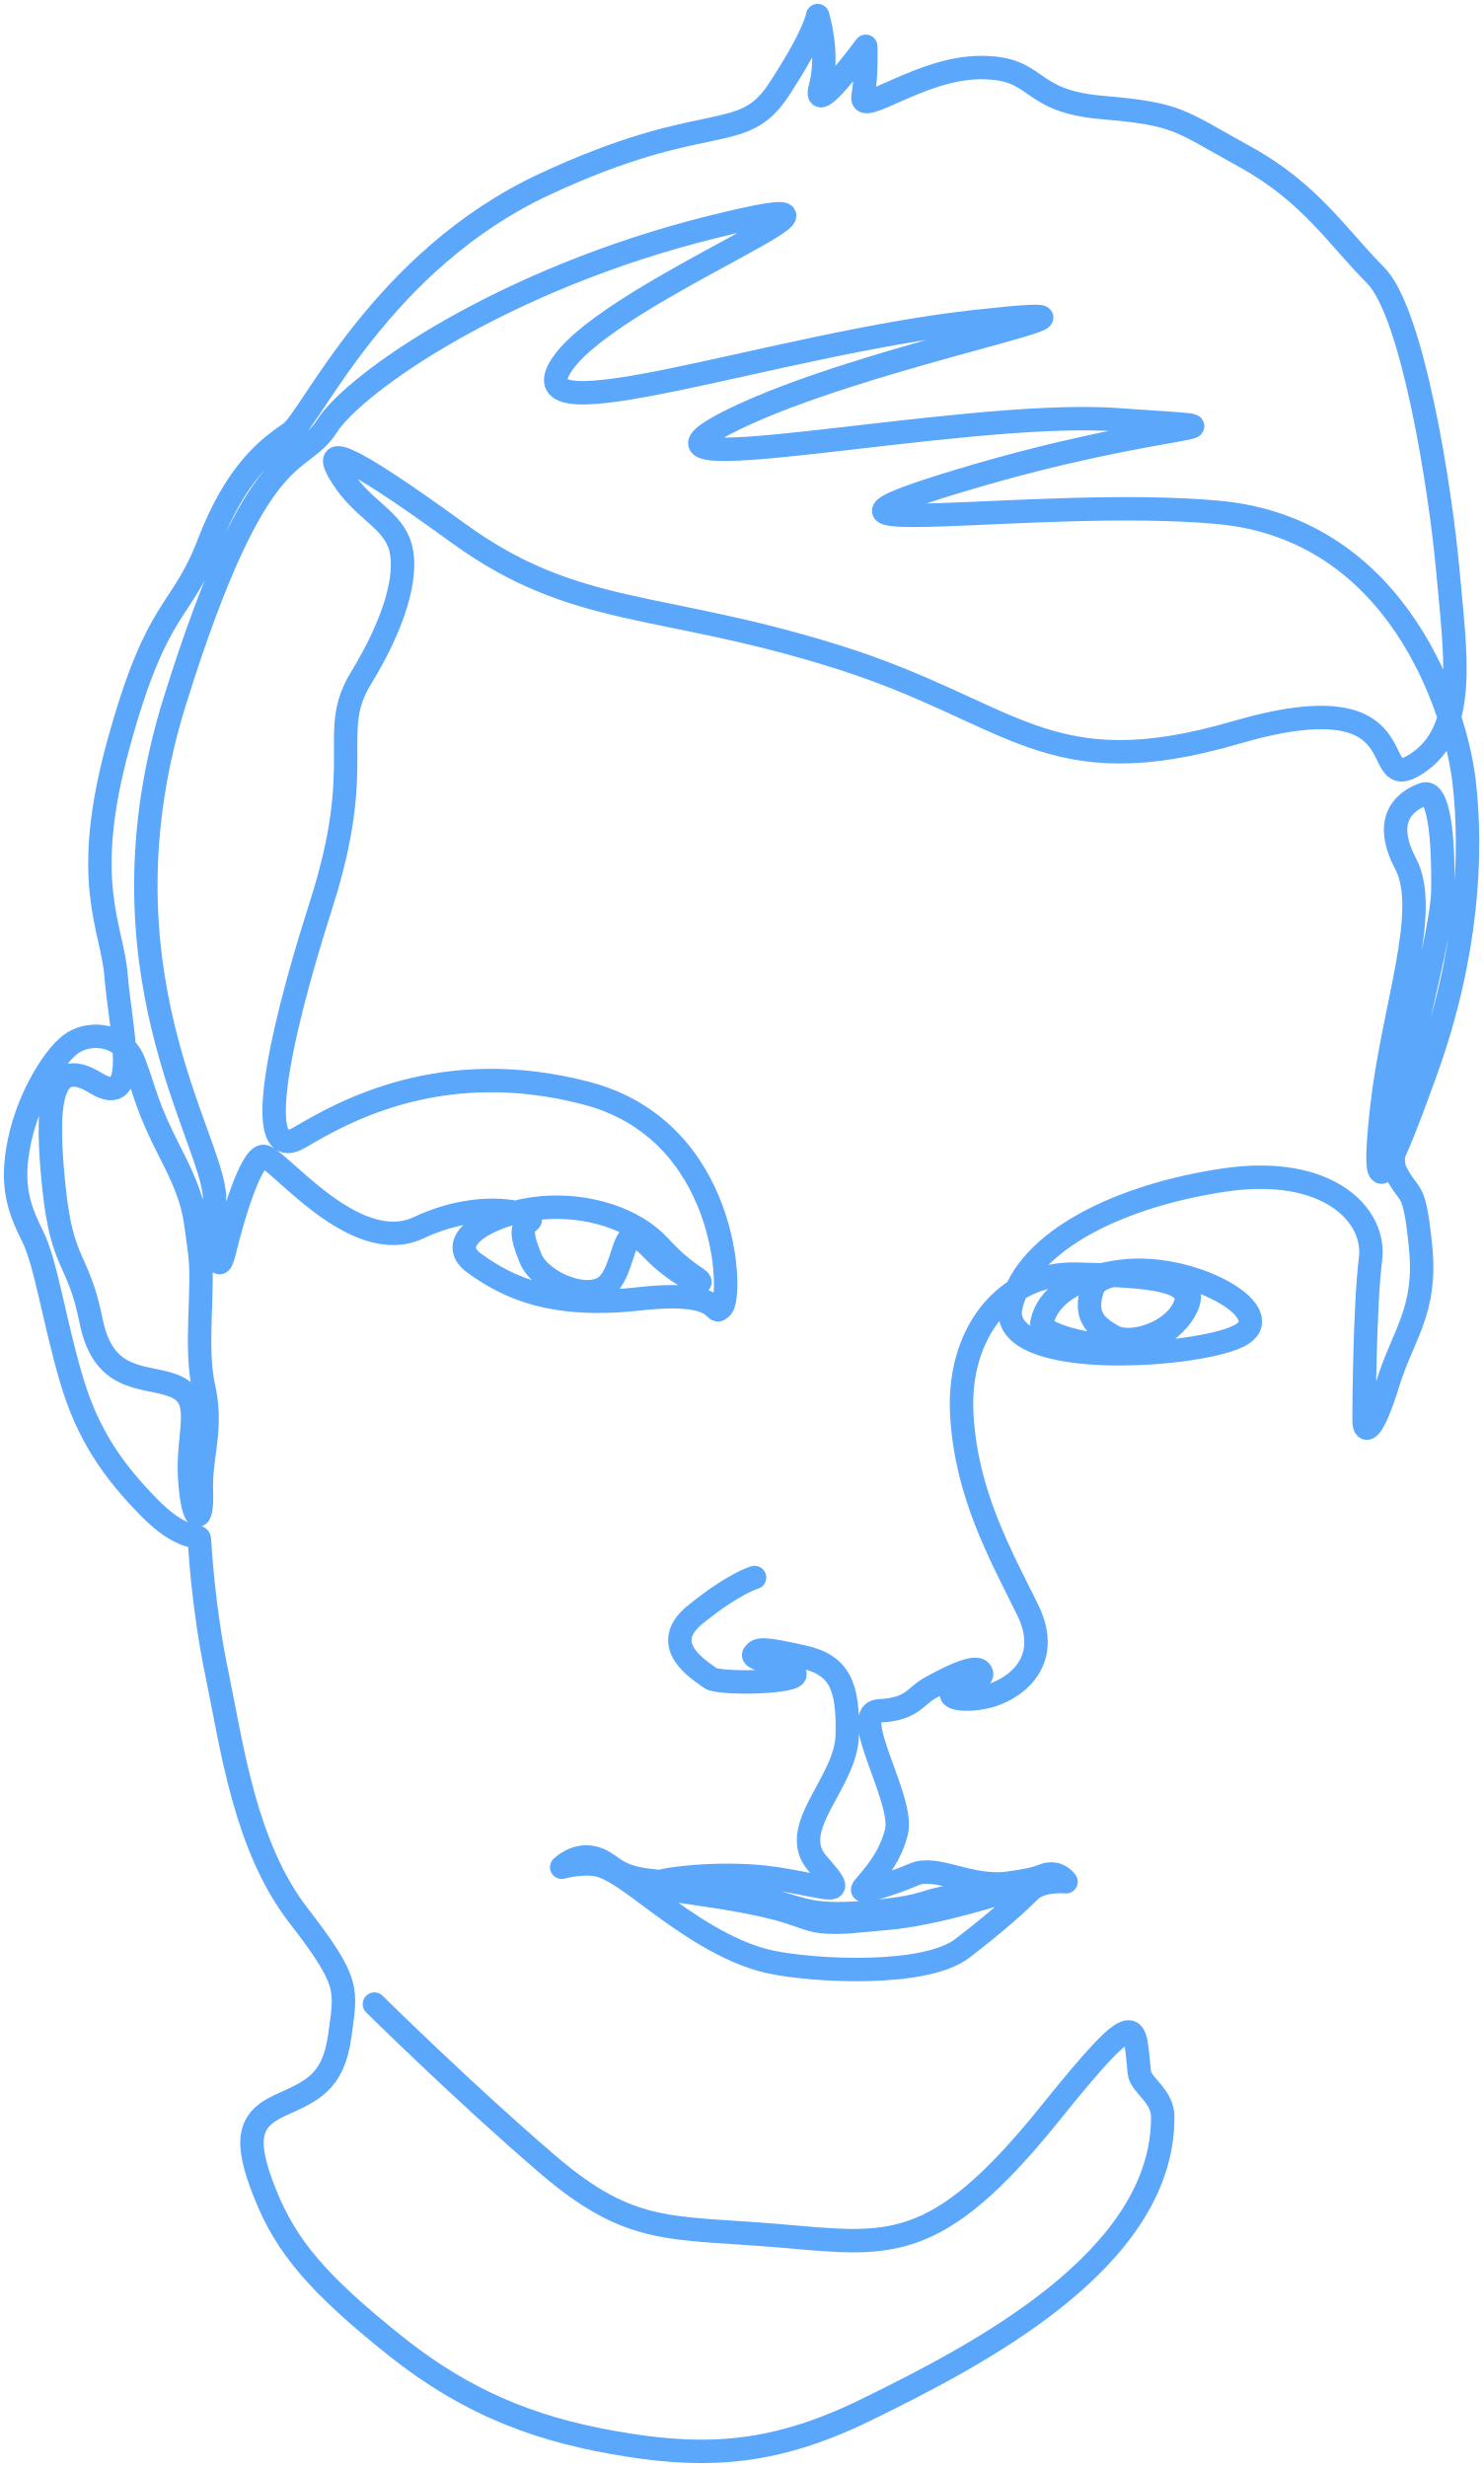
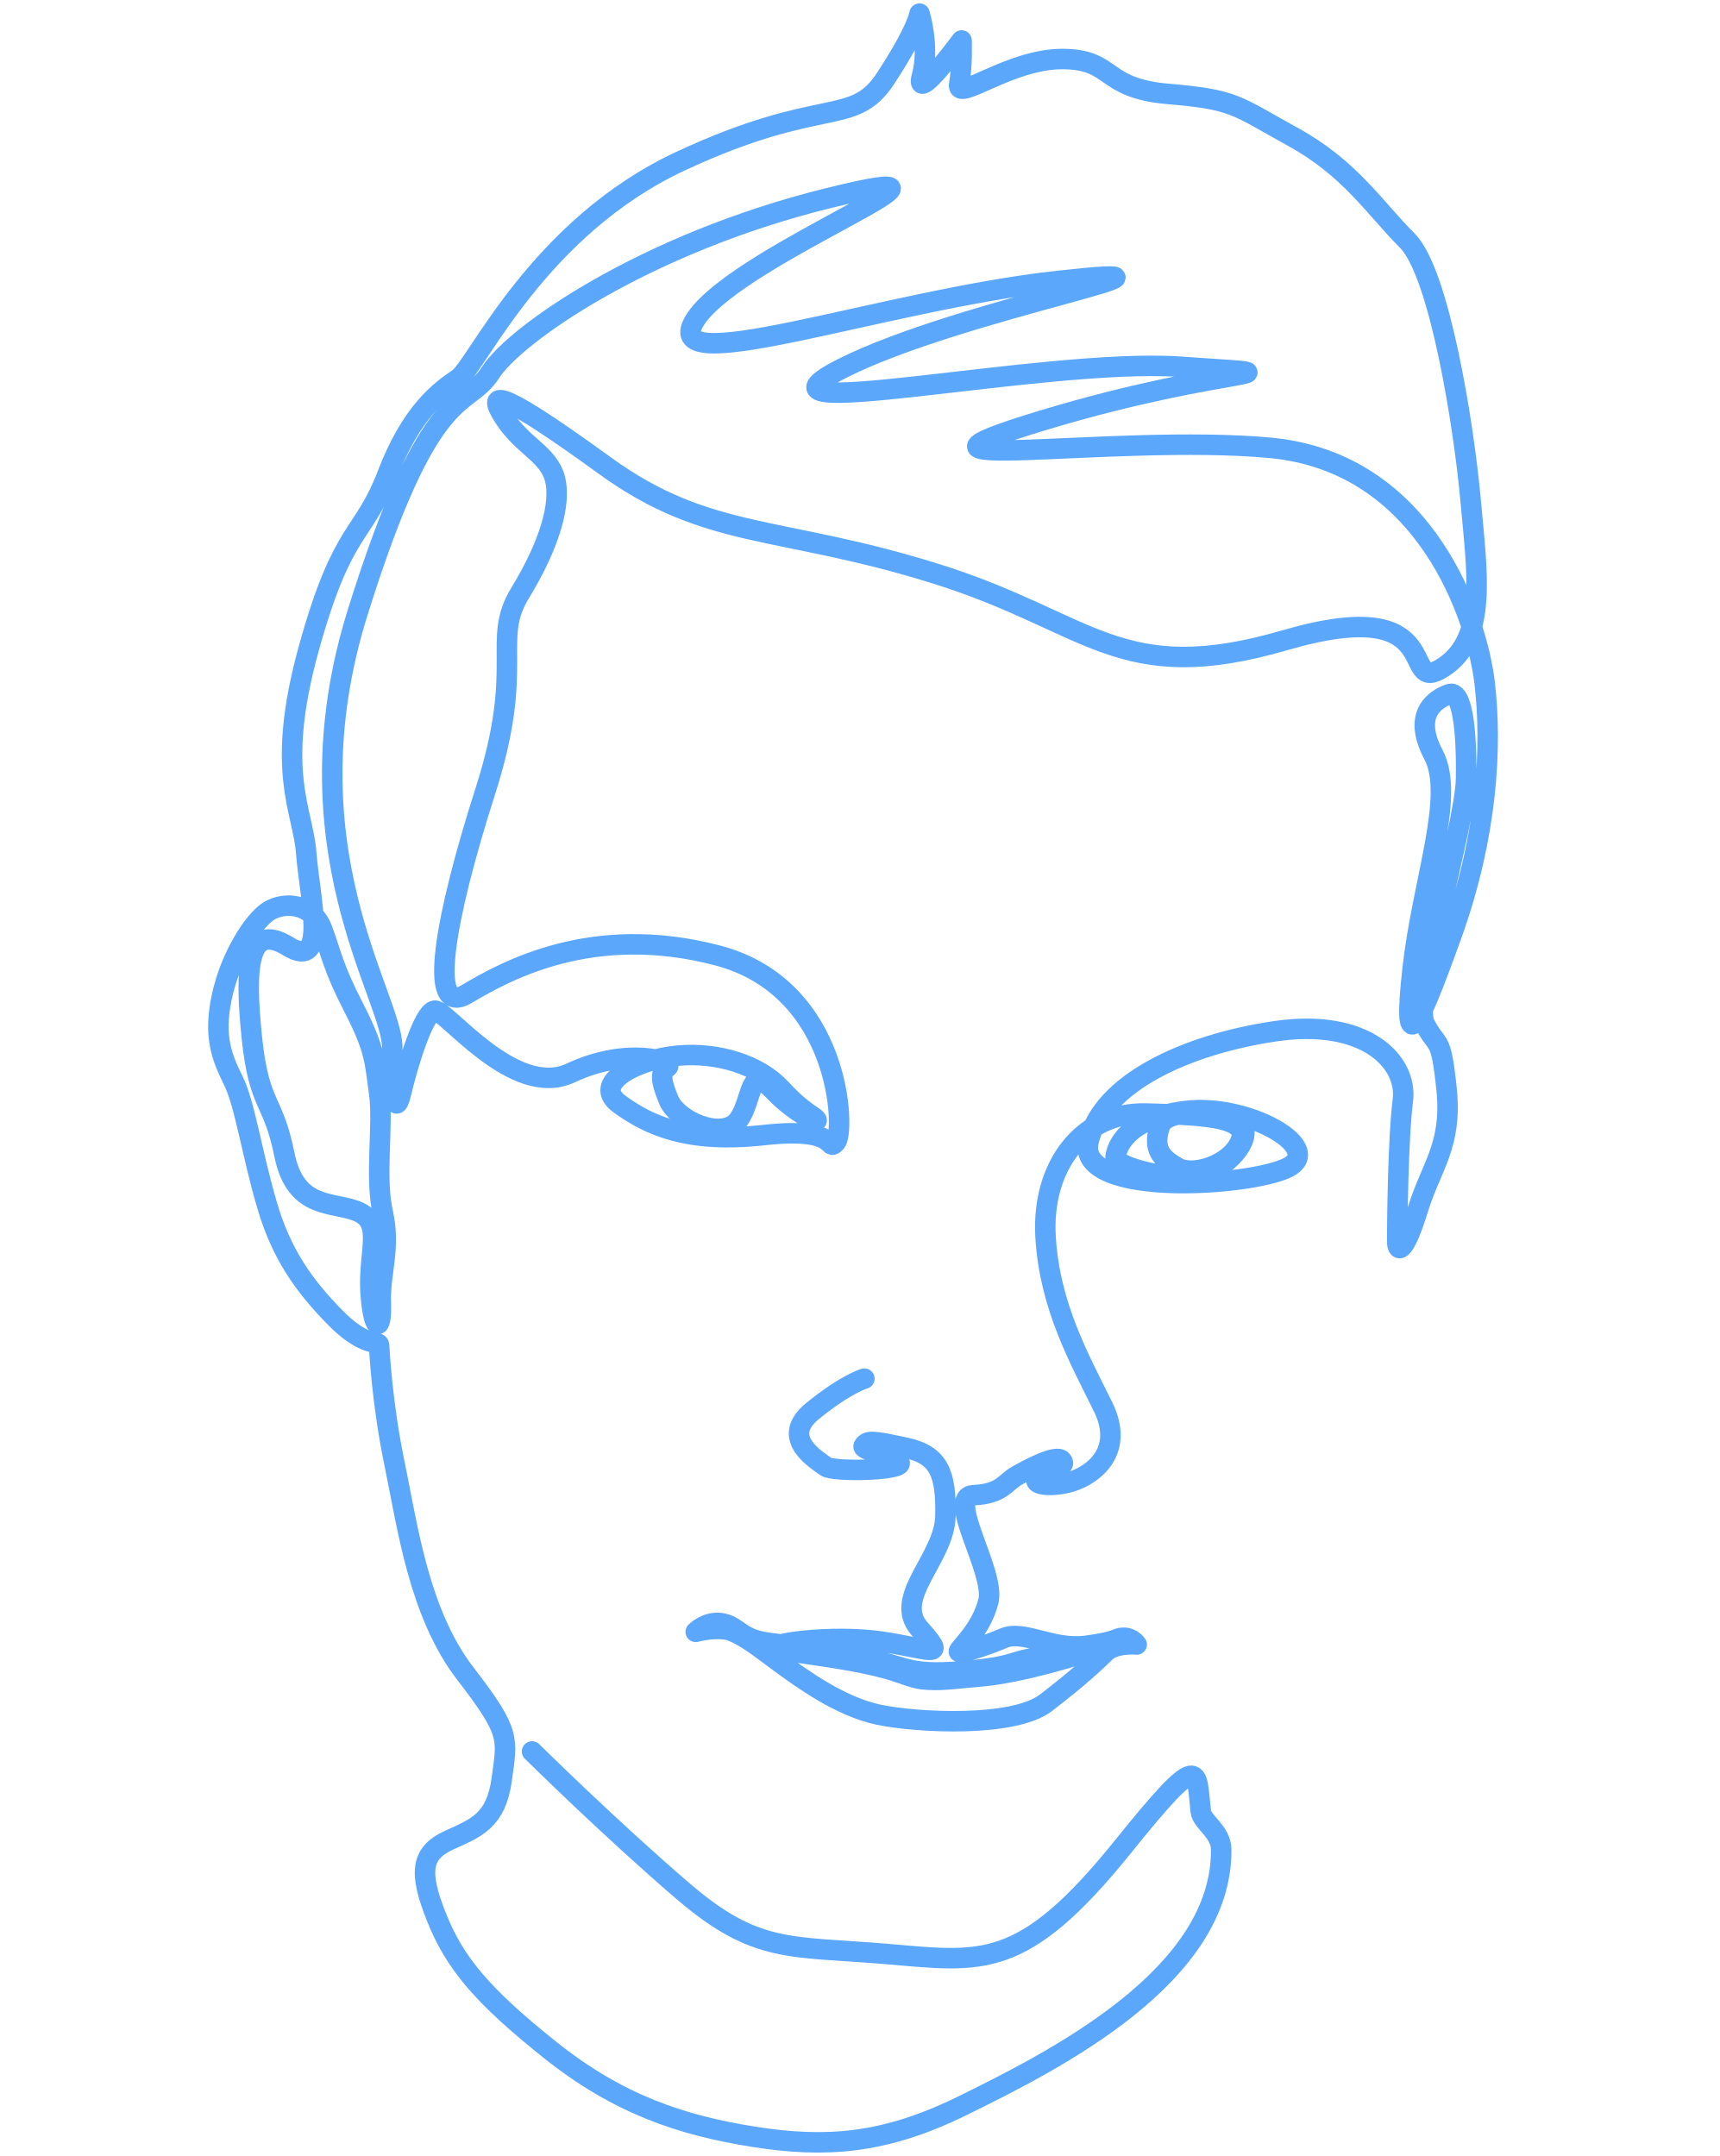
- <svg xmlns="http://www.w3.org/2000/svg" width="95" height="158" viewBox="0 0 95 158" fill="none">
-   <path d="M48.332 101.033C48.332 101.033 47.027 101.383 44.536 103.403C42.046 105.422 44.967 107.052 45.492 107.469C46.004 107.887 51.294 107.779 50.904 107.173C50.513 106.567 48.023 106.325 48.292 105.948C48.561 105.557 48.898 105.557 51.361 106.096C53.825 106.621 54.336 108.021 54.269 111.105C54.215 114.202 50.352 117.07 52.371 119.359C54.39 121.648 53.38 120.881 49.665 120.315C45.963 119.749 40.74 120.49 42.073 120.84C43.406 121.204 46.731 121.433 49.88 122.267C50.998 122.564 51.886 122.995 52.586 123.062C53.825 123.197 54.78 123.035 56.813 122.86C59.99 122.591 64.486 121.109 64.486 121.109C64.486 121.109 64.714 121.163 61.793 121.392C58.872 121.635 59.949 122.092 55.588 122.469C51.213 122.833 51.577 122.065 47.794 121.406C44.025 120.759 43.621 120.679 41.427 120.409C39.246 120.153 39.139 119.238 37.995 118.982C36.85 118.713 35.975 119.588 35.975 119.588C35.975 119.588 37.604 119.144 38.627 119.534C39.65 119.938 40.606 120.705 42.14 121.837C43.688 122.968 46.542 125.068 49.382 125.661C52.236 126.253 59.236 126.603 61.618 124.799C63.987 122.981 65.212 121.837 65.966 121.096C66.72 120.355 68.281 120.517 68.281 120.517C68.281 120.517 67.959 120.019 67.326 120.019C66.707 120.019 67.03 120.288 64.566 120.611C62.103 120.934 60.003 119.426 58.549 120.046C57.096 120.665 55.251 121.231 55.251 121.029C55.251 120.813 56.88 119.48 57.419 117.339C57.944 115.212 54.269 109.651 56.342 109.57C58.428 109.476 58.63 108.627 59.532 108.129C60.447 107.617 62.386 106.58 62.789 107.025C63.193 107.469 62.143 107.712 61.242 108.196C60.34 108.695 61.605 109.031 63.18 108.668C64.741 108.318 67.541 106.594 65.818 103.093C64.095 99.592 61.901 95.728 61.605 90.624C61.309 85.521 64.27 81.481 68.968 81.603C73.652 81.71 76.614 81.939 75.874 83.663C75.133 85.386 72.427 86.221 71.283 85.575C70.139 84.928 69.412 84.242 69.978 82.545C70.543 80.849 76.062 81.629 76.17 82.909C76.291 84.174 74.15 86.261 71.929 86.261C69.708 86.261 66.653 85.427 66.734 84.767C66.828 84.121 67.474 81.953 71.903 81.414C76.318 80.889 81.783 83.945 79.589 85.427C77.394 86.908 63.745 87.918 64.755 83.649C65.764 79.367 71.929 76.526 78.458 75.57C84.987 74.614 88.136 77.765 87.786 80.62C87.423 83.474 87.369 89.938 87.369 90.947C87.369 91.957 87.961 91.661 88.904 88.578C89.859 85.481 91.407 83.945 90.99 79.852C90.573 75.745 90.331 76.876 89.388 75.032C88.433 73.2 92.35 60.664 92.417 57.042C92.471 53.42 92.121 50.511 91.165 50.875C90.209 51.225 88.433 52.289 90.034 55.319C91.636 58.348 89.213 64.583 88.5 70.992C87.786 77.415 88.675 75.988 91.34 68.568C94.019 61.136 94.315 54.605 93.776 50.04C93.238 45.462 89.563 33.882 78.054 32.818C66.532 31.755 47.659 34.959 61.43 30.798C75.2 26.638 81.487 27.594 71.512 26.88C61.551 26.166 38.035 31.391 46.704 27.001C55.373 22.612 75.429 19.165 62.493 20.592C49.557 22.006 32.691 28.186 36.016 23.312C39.341 18.451 59.047 11.207 45.64 14.533C32.22 17.858 22.73 24.51 20.939 27.297C19.163 30.085 16.551 27.769 11.207 44.87C5.863 61.97 13.697 73.012 13.738 76.701C13.765 80.377 13.94 82.007 14.411 80C14.896 77.981 16.04 74.17 16.847 74.062C17.655 73.941 22.663 80.593 26.822 78.627C30.981 76.674 34.427 77.805 33.916 78.196C33.391 78.586 33.35 79.058 33.997 80.62C34.656 82.182 37.86 83.515 39.017 82.182C39.865 81.185 39.892 79.287 40.579 79.152C40.821 79.112 41.467 79.677 41.817 80.054C43.19 81.481 44.9 82.33 44.833 82.087C44.779 81.845 43.89 81.616 42.248 79.825C40.619 78.048 37.618 77.092 34.656 77.361C31.681 77.63 28.249 79.381 30.416 80.929C32.57 82.478 35.397 83.811 41.01 83.178C46.609 82.559 45.519 84.457 46.233 83.717C46.946 82.976 46.677 72.379 37.537 70.009C28.397 67.626 22.097 71.127 19.19 72.85C16.282 74.574 17.588 67.276 20.549 58.012C23.524 48.748 20.966 46.97 23.107 43.456C25.247 39.955 26.135 36.925 25.664 35.094C25.18 33.249 23.282 32.711 21.922 30.57C20.549 28.442 21.801 28.671 29.339 34.138C36.877 39.605 42.167 38.474 53.555 42.042C64.957 45.597 66.976 50.471 79.198 46.903C91.434 43.348 87.396 51.063 90.721 48.923C94.046 46.782 93.211 41.921 92.74 36.575C92.255 31.229 90.479 20.013 88.109 17.63C85.727 15.26 83.95 12.351 79.737 10.035C75.523 7.719 75.523 7.302 70.597 6.884C65.67 6.467 66.68 4.326 62.816 4.326C58.967 4.326 55.049 7.531 55.278 6.171C55.521 4.811 55.453 2.966 55.453 2.966C55.453 2.966 51.953 7.719 52.546 5.578C53.138 3.437 52.371 1 52.371 1C52.371 1 52.25 2.131 49.88 5.753C47.498 9.375 45.304 6.938 34.858 11.812C24.412 16.687 19.957 26.772 18.597 27.728C17.224 28.671 15.151 30.166 13.374 34.798C11.598 39.43 10.104 38.528 7.613 47.563C5.123 56.584 7.196 59.318 7.438 62.522C7.681 65.727 9.094 71.194 6.106 69.349C3.104 67.504 2.929 70.952 3.454 76.055C3.992 81.172 5.002 80.458 5.836 84.605C6.671 88.766 9.484 87.999 11.288 88.82C13.105 89.655 11.975 91.742 12.149 94.677C12.338 97.613 12.984 97.707 12.903 95.512C12.809 93.304 13.644 91.526 13.051 88.887C12.446 86.248 13.105 82.478 12.782 80.121C12.446 77.778 12.54 77.011 10.938 73.887C9.336 70.777 9.309 69.942 8.596 68.07C7.882 66.198 5.85 66.064 4.719 66.751C3.588 67.437 1.865 70.13 1.246 73.079C0.627 76.014 1.273 77.523 2.108 79.219C2.942 80.916 3.467 84.565 4.544 88.241C5.608 91.93 7.304 94.246 9.498 96.495C11.692 98.757 12.728 98.246 12.769 98.555C12.796 98.852 12.971 102.797 13.926 107.361C14.869 111.94 15.703 118.228 19.082 122.631C22.474 127.021 22.164 127.384 21.761 130.4C21.343 133.43 19.916 133.942 17.897 134.857C15.878 135.786 15.636 137.146 16.982 140.499C18.315 143.852 20.334 146.262 25.314 150.235C30.308 154.22 34.939 155.755 40.215 156.59C45.492 157.425 49.773 157.129 55.467 154.342C62.493 150.894 74.554 144.754 74.474 135.531C74.46 134.225 73.074 133.538 72.979 132.757C72.616 129.633 73.141 128.044 67.258 135.356C59.895 144.498 56.92 143.785 49.921 143.192C42.921 142.6 40.417 143.192 35.087 138.628C29.743 134.049 23.982 128.354 23.982 128.354" stroke="#5BA7FC" stroke-width="1.5" stroke-linecap="round" stroke-linejoin="round" />
+ <svg xmlns="http://www.w3.org/2000/svg" width="126" height="158" viewBox="0 0 126 158" fill="none">
+   <path d="M63.332 101.033C63.332 101.033 62.027 101.383 59.536 103.403C57.046 105.422 59.967 107.052 60.492 107.469C61.004 107.887 66.294 107.779 65.903 107.173C65.513 106.567 63.023 106.325 63.292 105.948C63.561 105.557 63.898 105.557 66.361 106.096C68.825 106.621 69.336 108.021 69.269 111.105C69.215 114.202 65.352 117.07 67.371 119.359C69.39 121.648 68.38 120.881 64.665 120.315C60.963 119.749 55.74 120.49 57.073 120.84C58.406 121.204 61.731 121.433 64.88 122.267C65.998 122.564 66.886 122.995 67.586 123.062C68.825 123.197 69.78 123.035 71.813 122.86C74.99 122.591 79.486 121.109 79.486 121.109C79.486 121.109 79.714 121.163 76.793 121.392C73.872 121.635 74.949 122.092 70.588 122.469C66.213 122.833 66.576 122.065 62.794 121.406C59.025 120.759 58.621 120.679 56.427 120.409C54.246 120.153 54.139 119.238 52.995 118.982C51.85 118.713 50.975 119.588 50.975 119.588C50.975 119.588 52.604 119.144 53.627 119.534C54.65 119.938 55.606 120.705 57.14 121.837C58.688 122.968 61.542 125.068 64.382 125.661C67.236 126.253 74.236 126.603 76.618 124.799C78.987 122.981 80.212 121.837 80.966 121.096C81.72 120.355 83.281 120.517 83.281 120.517C83.281 120.517 82.959 120.019 82.326 120.019C81.707 120.019 82.03 120.288 79.566 120.611C77.103 120.934 75.003 119.426 73.549 120.046C72.096 120.665 70.251 121.231 70.251 121.029C70.251 120.813 71.88 119.48 72.419 117.339C72.944 115.212 69.269 109.651 71.342 109.57C73.428 109.476 73.63 108.627 74.532 108.129C75.447 107.617 77.386 106.58 77.79 107.025C78.193 107.469 77.143 107.712 76.242 108.196C75.34 108.695 76.605 109.031 78.18 108.668C79.741 108.318 82.541 106.594 80.818 103.093C79.095 99.592 76.901 95.728 76.605 90.624C76.309 85.521 79.27 81.481 83.968 81.603C88.652 81.71 91.614 81.939 90.874 83.663C90.133 85.386 87.427 86.221 86.283 85.575C85.139 84.928 84.412 84.242 84.978 82.545C85.543 80.849 91.062 81.629 91.17 82.909C91.291 84.174 89.15 86.261 86.929 86.261C84.708 86.261 81.653 85.427 81.734 84.767C81.828 84.121 82.474 81.953 86.903 81.414C91.318 80.889 96.783 83.945 94.589 85.427C92.394 86.908 78.745 87.918 79.755 83.649C80.764 79.367 86.929 76.526 93.458 75.57C99.987 74.614 103.136 77.765 102.786 80.62C102.423 83.474 102.369 89.938 102.369 90.947C102.369 91.957 102.961 91.661 103.904 88.578C104.859 85.481 106.407 83.945 105.99 79.852C105.573 75.745 105.33 76.876 104.388 75.032C103.432 73.2 107.35 60.664 107.417 57.042C107.471 53.42 107.121 50.511 106.165 50.875C105.209 51.225 103.432 52.289 105.034 55.319C106.636 58.348 104.213 64.583 103.5 70.992C102.786 77.415 103.675 75.988 106.34 68.568C109.019 61.136 109.315 54.605 108.776 50.04C108.238 45.462 104.563 33.882 93.054 32.818C81.532 31.755 62.659 34.959 76.43 30.798C90.2 26.638 96.487 27.594 86.512 26.88C76.551 26.166 53.035 31.391 61.704 27.001C70.373 22.612 90.429 19.165 77.493 20.592C64.557 22.006 47.691 28.186 51.016 23.312C54.341 18.451 74.047 11.207 60.64 14.533C47.22 17.858 37.73 24.51 35.94 27.297C34.163 30.085 31.551 27.769 26.207 44.87C20.863 61.97 28.698 73.012 28.738 76.701C28.765 80.377 28.94 82.007 29.411 80C29.895 77.981 31.04 74.17 31.847 74.062C32.655 73.941 37.663 80.593 41.822 78.627C45.981 76.674 49.427 77.805 48.916 78.196C48.391 78.586 48.35 79.058 48.997 80.62C49.656 82.182 52.86 83.515 54.017 82.182C54.865 81.185 54.892 79.287 55.579 79.152C55.821 79.112 56.467 79.677 56.817 80.054C58.19 81.481 59.9 82.33 59.833 82.087C59.779 81.845 58.89 81.616 57.248 79.825C55.619 78.048 52.618 77.092 49.656 77.361C46.681 77.63 43.249 79.381 45.416 80.929C47.57 82.478 50.397 83.811 56.01 83.178C61.609 82.559 60.519 84.457 61.233 83.717C61.946 82.976 61.677 72.379 52.537 70.009C43.397 67.626 37.097 71.127 34.19 72.85C31.282 74.574 32.588 67.276 35.549 58.012C38.524 48.748 35.966 46.97 38.107 43.456C40.247 39.955 41.135 36.925 40.664 35.094C40.18 33.249 38.282 32.711 36.922 30.57C35.549 28.442 36.801 28.671 44.339 34.138C51.877 39.605 57.167 38.474 68.555 42.042C79.957 45.597 81.976 50.471 94.198 46.903C106.434 43.348 102.396 51.063 105.721 48.923C109.046 46.782 108.211 41.921 107.74 36.575C107.255 31.229 105.479 20.013 103.109 17.63C100.727 15.26 98.95 12.351 94.737 10.035C90.523 7.719 90.523 7.302 85.597 6.884C80.67 6.467 81.68 4.326 77.816 4.326C73.967 4.326 70.049 7.531 70.278 6.171C70.521 4.811 70.453 2.966 70.453 2.966C70.453 2.966 66.953 7.719 67.546 5.578C68.138 3.437 67.371 1 67.371 1C67.371 1 67.25 2.131 64.88 5.753C62.498 9.375 60.304 6.938 49.858 11.812C39.412 16.687 34.957 26.772 33.597 27.728C32.224 28.671 30.151 30.166 28.375 34.798C26.598 39.43 25.104 38.528 22.613 47.563C20.123 56.584 22.196 59.318 22.438 62.522C22.68 65.727 24.094 71.194 21.106 69.349C18.104 67.504 17.929 70.952 18.454 76.055C18.992 81.172 20.002 80.458 20.836 84.605C21.671 88.766 24.484 87.999 26.288 88.82C28.105 89.655 26.974 91.742 27.149 94.677C27.338 97.613 27.984 97.707 27.903 95.512C27.809 93.304 28.644 91.526 28.051 88.887C27.446 86.248 28.105 82.478 27.782 80.121C27.446 77.778 27.54 77.011 25.938 73.887C24.336 70.777 24.309 69.942 23.596 68.07C22.882 66.198 20.85 66.064 19.719 66.751C18.588 67.437 16.865 70.13 16.246 73.079C15.627 76.014 16.273 77.523 17.108 79.219C17.942 80.916 18.467 84.565 19.544 88.241C20.608 91.93 22.304 94.246 24.498 96.495C26.692 98.757 27.728 98.246 27.769 98.555C27.796 98.852 27.971 102.797 28.926 107.361C29.869 111.94 30.703 118.228 34.082 122.631C37.474 127.021 37.164 127.384 36.761 130.4C36.343 133.43 34.916 133.942 32.897 134.857C30.878 135.786 30.636 137.146 31.982 140.499C33.315 143.852 35.334 146.262 40.314 150.235C45.308 154.22 49.939 155.755 55.215 156.59C60.492 157.425 64.773 157.129 70.467 154.342C77.493 150.894 89.554 144.754 89.474 135.531C89.46 134.225 88.074 133.538 87.979 132.757C87.616 129.633 88.141 128.044 82.258 135.356C74.895 144.498 71.921 143.785 64.921 143.192C57.921 142.6 55.417 143.192 50.087 138.628C44.743 134.049 38.982 128.354 38.982 128.354" stroke="#5BA7FC" stroke-width="1.5" stroke-linecap="round" stroke-linejoin="round" />
</svg>
